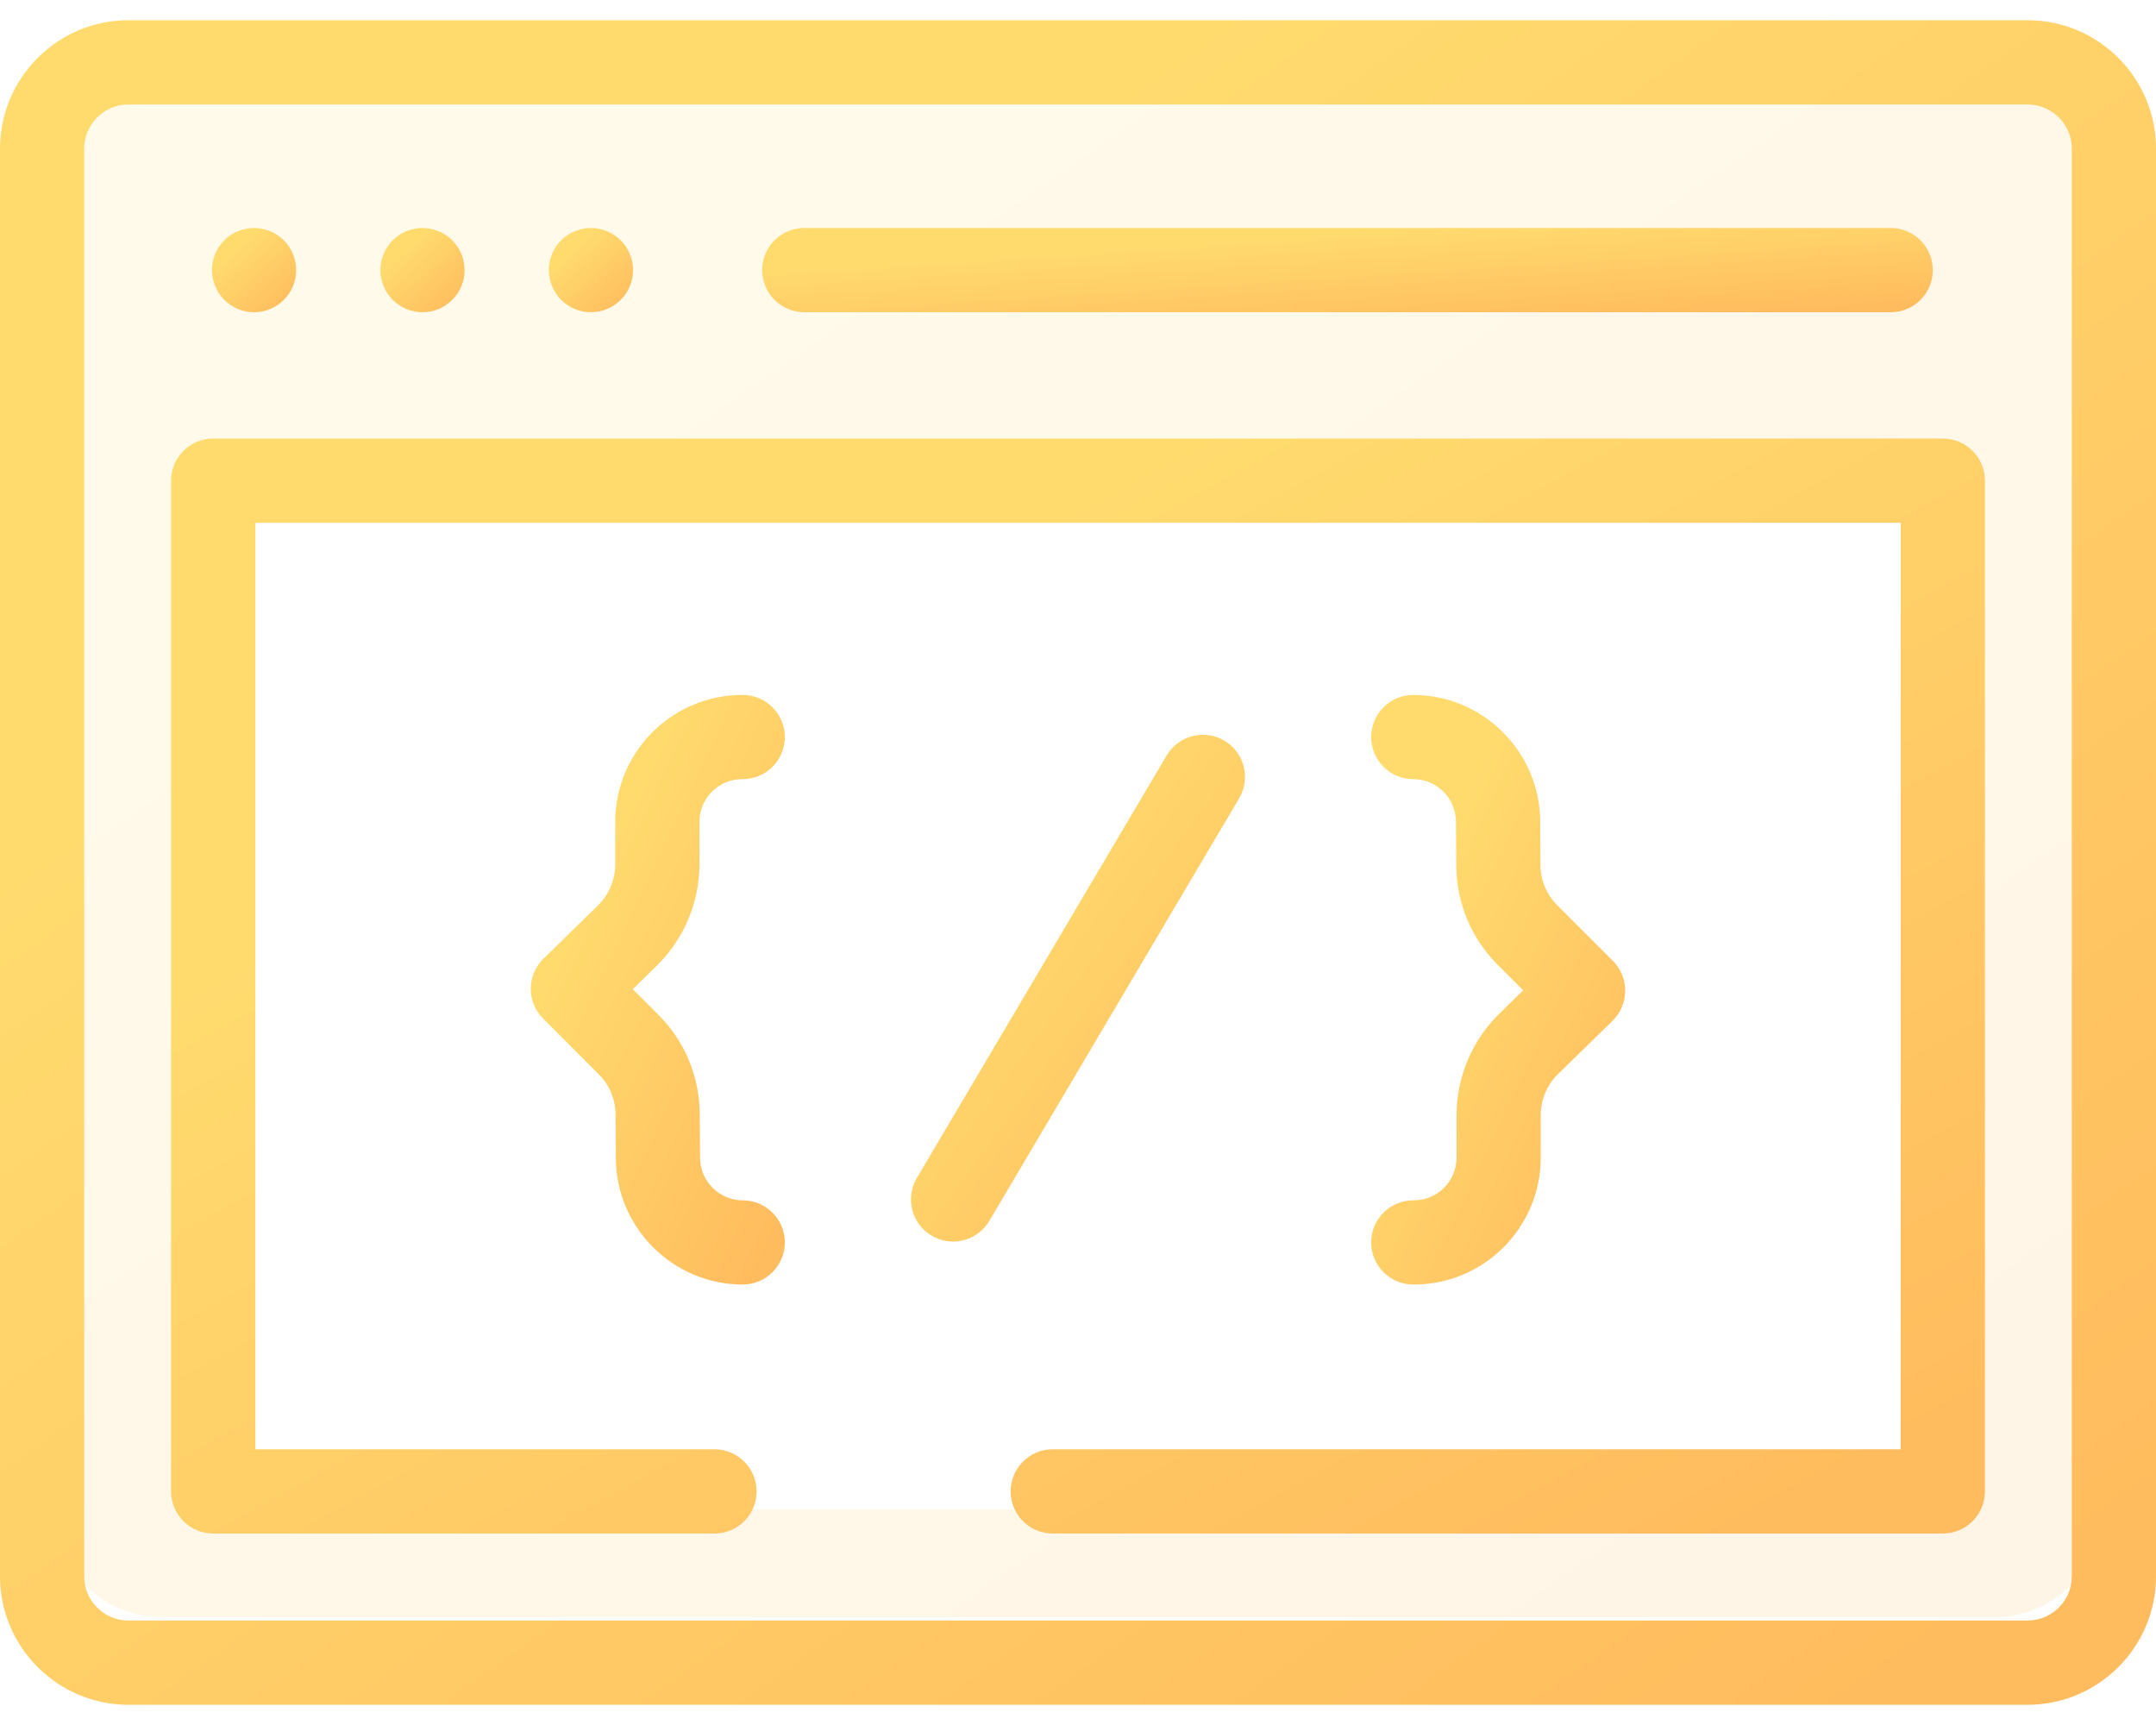
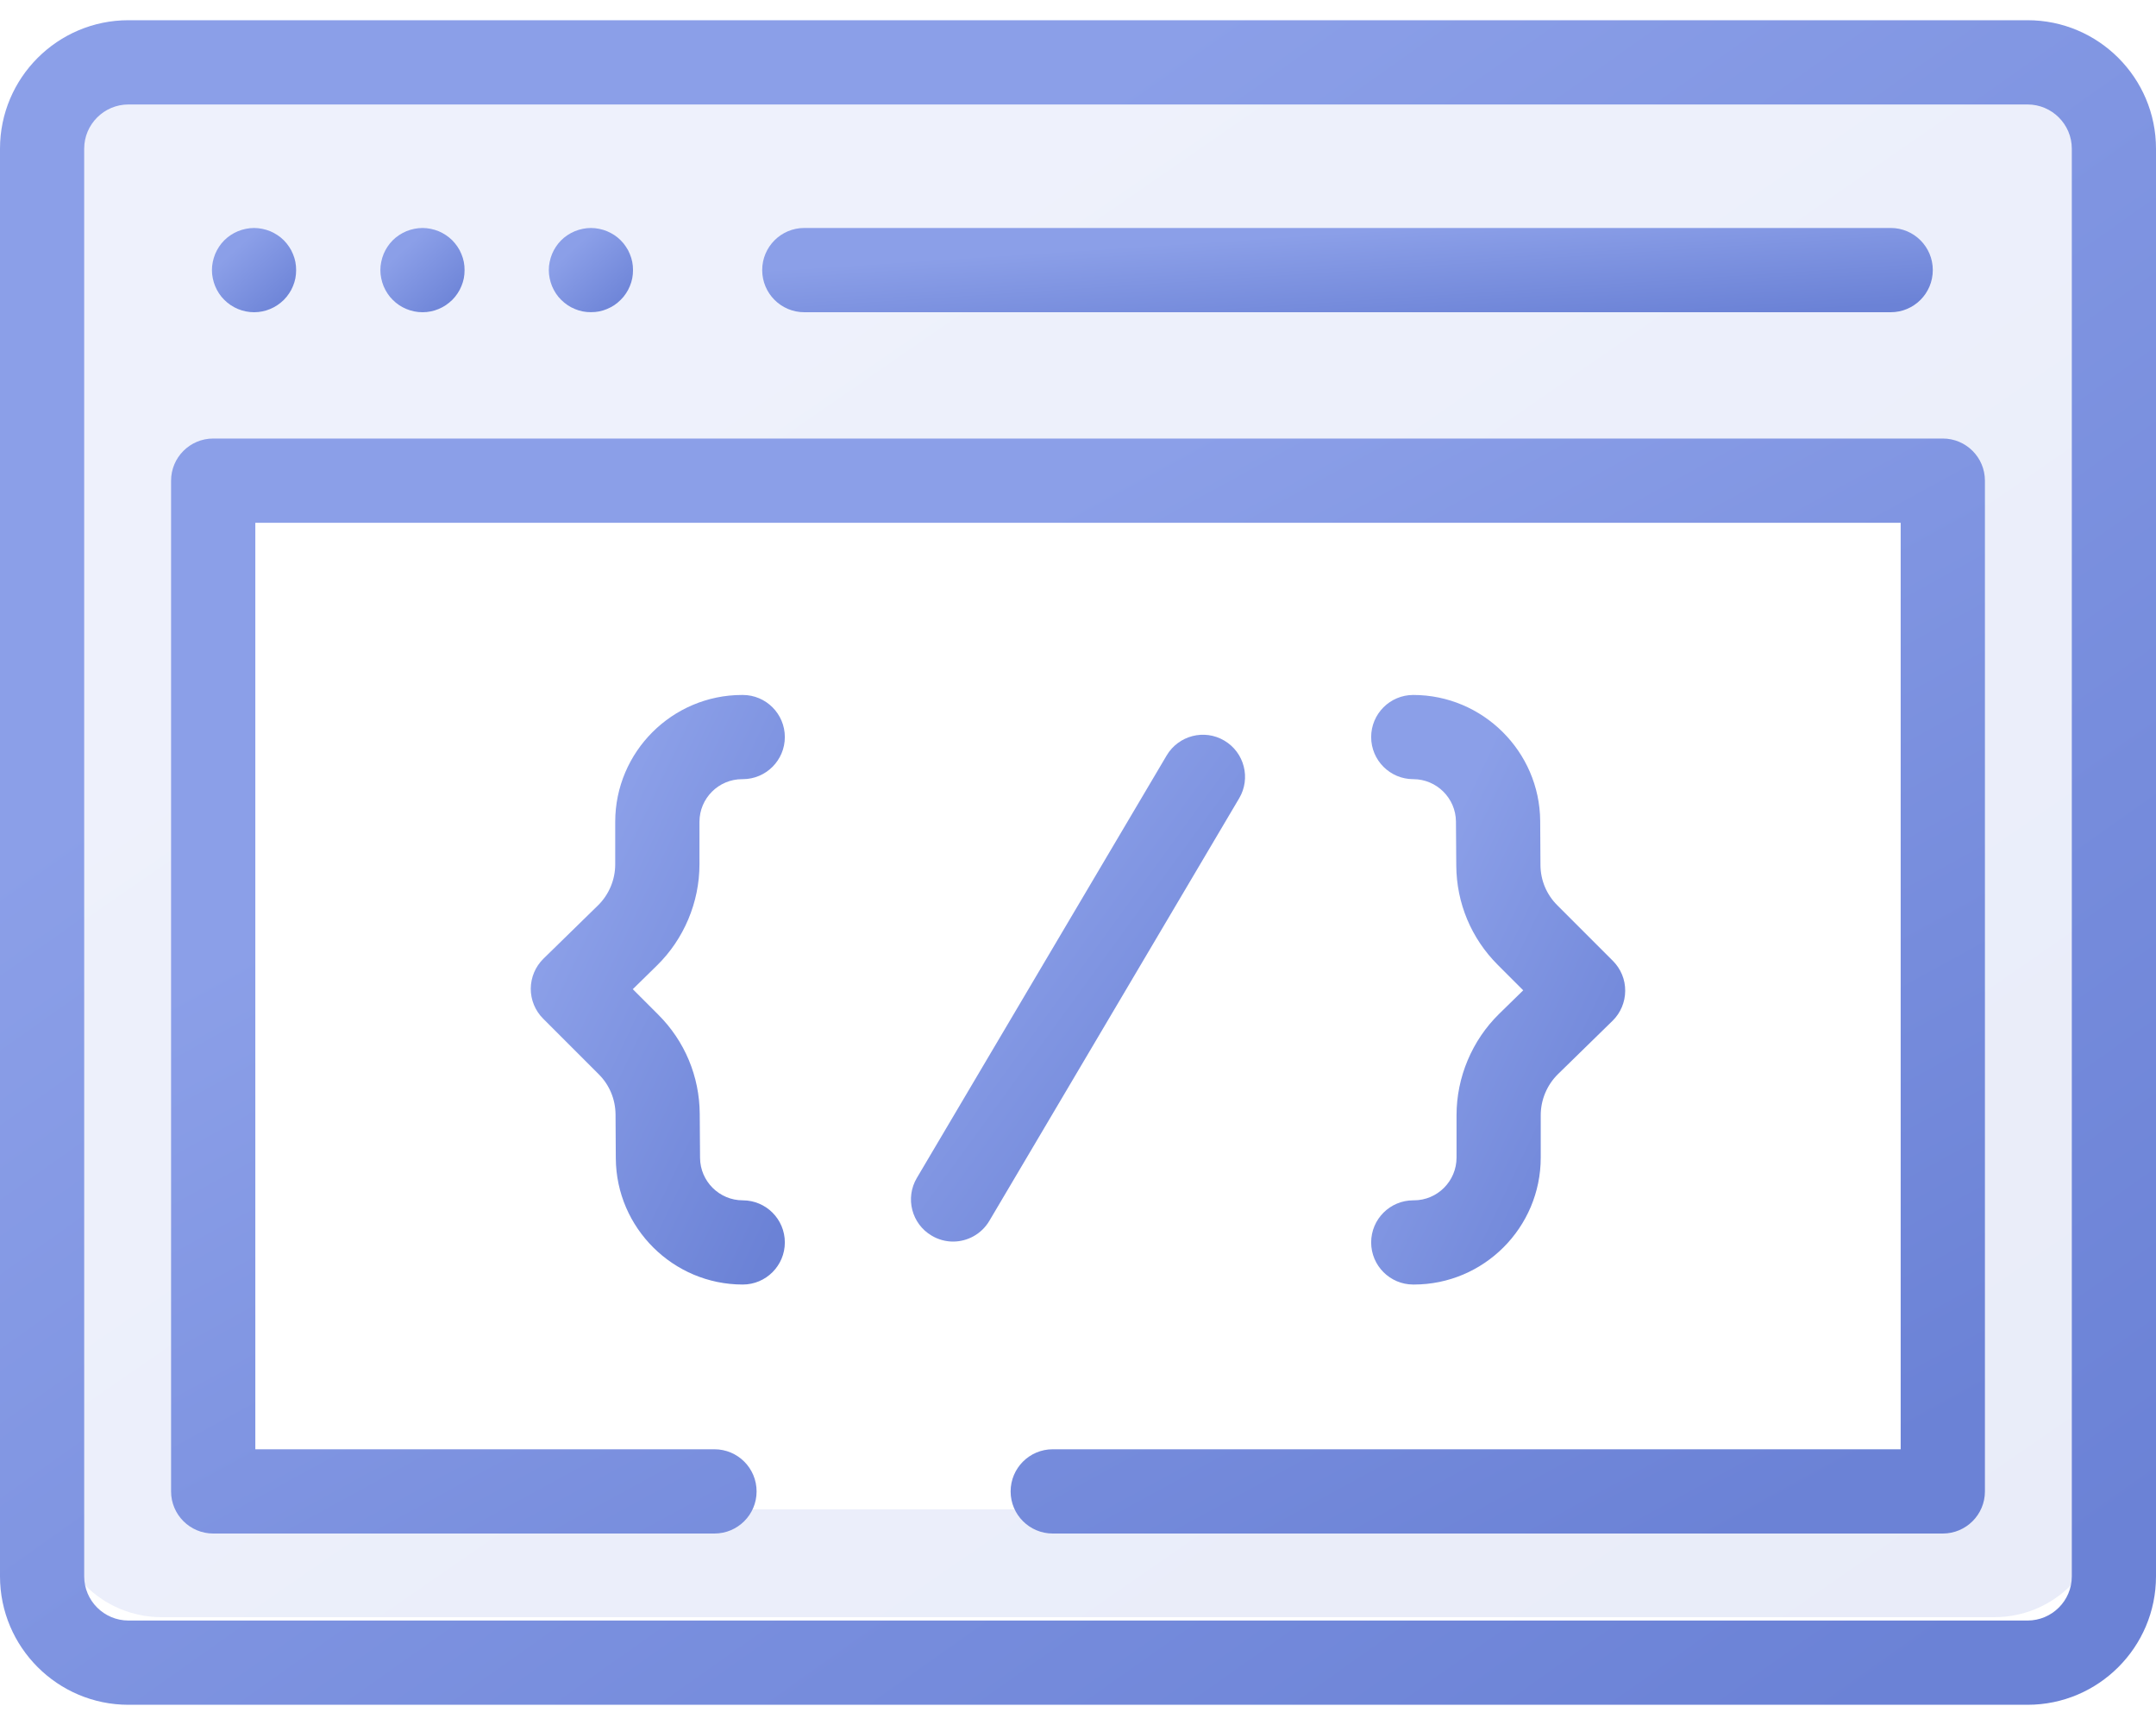
<svg xmlns="http://www.w3.org/2000/svg" width="40" height="32" viewBox="0 0 40 32" fill="none">
  <path opacity="0.15" fill-rule="evenodd" clip-rule="evenodd" d="M3 1C1.895 1 1 1.895 1 3V28C1 29.105 1.895 30 3 30H37C38.105 30 39 29.105 39 28V3C39 1.895 38.105 1 37 1H3ZM36 9H4V28H36V9Z" fill="url(#paint0_linear)" />
  <path d="M37.617 0.375H2.383C1.069 0.375 0 1.444 0 2.758V29.242C0 30.556 1.069 31.625 2.383 31.625H37.617C38.931 31.625 40 30.556 40 29.242V2.758C40 1.444 38.931 0.375 37.617 0.375ZM38.438 29.242C38.438 29.695 38.069 30.062 37.617 30.062H2.383C1.931 30.062 1.562 29.695 1.562 29.242V2.758C1.562 2.306 1.931 1.938 2.383 1.938H37.617C38.069 1.938 38.438 2.306 38.438 2.758V29.242Z" fill="url(#paint1_linear)" />
  <path d="M14.922 5.792H35.078C35.51 5.792 35.859 5.442 35.859 5.01C35.859 4.579 35.51 4.229 35.078 4.229H14.922C14.49 4.229 14.141 4.579 14.141 5.01C14.141 5.442 14.49 5.792 14.922 5.792Z" fill="url(#paint2_linear)" />
  <path d="M3.992 5.309C4.012 5.356 4.036 5.402 4.064 5.444C4.092 5.487 4.125 5.527 4.161 5.562C4.306 5.709 4.508 5.792 4.713 5.792C4.765 5.792 4.816 5.787 4.866 5.777C4.916 5.767 4.966 5.752 5.013 5.732C5.06 5.713 5.105 5.688 5.147 5.66C5.19 5.631 5.23 5.598 5.266 5.563C5.302 5.527 5.334 5.487 5.363 5.444C5.392 5.402 5.416 5.356 5.435 5.309C5.455 5.262 5.47 5.213 5.48 5.163C5.49 5.113 5.494 5.061 5.494 5.01C5.494 4.959 5.49 4.908 5.48 4.858C5.47 4.808 5.455 4.759 5.435 4.712C5.416 4.664 5.392 4.619 5.363 4.577C5.334 4.534 5.302 4.494 5.266 4.458C5.23 4.422 5.19 4.389 5.147 4.361C5.105 4.333 5.06 4.309 5.013 4.289C4.966 4.27 4.916 4.255 4.866 4.245C4.766 4.224 4.662 4.224 4.561 4.245C4.511 4.255 4.462 4.27 4.415 4.289C4.367 4.309 4.322 4.333 4.28 4.361C4.237 4.389 4.197 4.422 4.161 4.458C4.125 4.494 4.092 4.534 4.064 4.577C4.036 4.619 4.012 4.664 3.992 4.712C3.973 4.759 3.958 4.808 3.948 4.858C3.937 4.908 3.932 4.959 3.932 5.01C3.932 5.061 3.937 5.113 3.948 5.163C3.958 5.213 3.973 5.262 3.992 5.309Z" fill="url(#paint3_linear)" />
  <path d="M7.117 5.309C7.137 5.356 7.161 5.402 7.189 5.444C7.217 5.487 7.25 5.527 7.286 5.562C7.431 5.709 7.633 5.792 7.838 5.792C7.89 5.792 7.941 5.787 7.991 5.777C8.041 5.767 8.091 5.752 8.138 5.732C8.185 5.713 8.23 5.688 8.272 5.66C8.315 5.631 8.355 5.598 8.391 5.563C8.427 5.527 8.459 5.487 8.488 5.444C8.517 5.402 8.541 5.356 8.56 5.309C8.58 5.262 8.595 5.213 8.605 5.163C8.615 5.113 8.619 5.061 8.619 5.01C8.619 4.959 8.615 4.908 8.605 4.858C8.595 4.808 8.58 4.759 8.56 4.712C8.541 4.664 8.517 4.619 8.488 4.577C8.459 4.534 8.427 4.494 8.391 4.458C8.355 4.422 8.315 4.389 8.272 4.361C8.23 4.333 8.185 4.309 8.138 4.289C8.091 4.27 8.041 4.255 7.991 4.245C7.891 4.224 7.787 4.224 7.686 4.245C7.636 4.255 7.587 4.27 7.54 4.289C7.492 4.309 7.447 4.333 7.405 4.361C7.362 4.389 7.322 4.422 7.286 4.458C7.25 4.494 7.217 4.534 7.189 4.577C7.161 4.619 7.137 4.664 7.117 4.712C7.098 4.759 7.083 4.808 7.073 4.858C7.062 4.908 7.057 4.959 7.057 5.01C7.057 5.061 7.062 5.113 7.073 5.163C7.083 5.213 7.098 5.262 7.117 5.309Z" fill="url(#paint4_linear)" />
  <path d="M10.242 5.309C10.262 5.356 10.286 5.402 10.314 5.444C10.342 5.487 10.375 5.527 10.411 5.562C10.447 5.598 10.487 5.631 10.53 5.66C10.572 5.688 10.617 5.713 10.665 5.732C10.712 5.752 10.761 5.767 10.811 5.777C10.861 5.787 10.912 5.791 10.963 5.791C11.015 5.791 11.066 5.787 11.116 5.777C11.166 5.767 11.216 5.752 11.262 5.732C11.309 5.713 11.355 5.688 11.398 5.66C11.44 5.631 11.48 5.598 11.516 5.562C11.552 5.527 11.585 5.487 11.613 5.444C11.642 5.402 11.666 5.356 11.685 5.309C11.705 5.262 11.72 5.213 11.73 5.163C11.74 5.113 11.744 5.061 11.744 5.01C11.744 4.959 11.74 4.908 11.73 4.858C11.72 4.808 11.705 4.759 11.685 4.712C11.666 4.664 11.642 4.619 11.613 4.577C11.585 4.534 11.552 4.494 11.516 4.458C11.48 4.422 11.44 4.389 11.398 4.361C11.355 4.333 11.309 4.309 11.262 4.289C11.216 4.27 11.166 4.255 11.116 4.245C11.016 4.224 10.912 4.224 10.811 4.245C10.761 4.255 10.712 4.27 10.665 4.289C10.617 4.309 10.572 4.333 10.53 4.361C10.487 4.389 10.447 4.422 10.411 4.458C10.375 4.494 10.342 4.534 10.314 4.577C10.286 4.619 10.262 4.664 10.242 4.712C10.223 4.759 10.208 4.808 10.198 4.858C10.187 4.908 10.182 4.959 10.182 5.01C10.182 5.061 10.187 5.113 10.198 5.163C10.208 5.213 10.223 5.262 10.242 5.309Z" fill="url(#paint5_linear)" />
  <path d="M22.715 13.739C22.344 13.519 21.865 13.643 21.645 14.014L17.01 21.852C16.79 22.224 16.913 22.703 17.285 22.922C17.409 22.996 17.546 23.032 17.682 23.032C17.949 23.032 18.209 22.894 18.355 22.648L22.99 14.809C23.21 14.438 23.087 13.959 22.715 13.739Z" fill="url(#paint6_linear)" />
  <path d="M12.977 16.035V15.246C12.977 14.809 13.332 14.454 13.769 14.454H13.78C14.211 14.454 14.561 14.104 14.561 13.673C14.561 13.242 14.211 12.892 13.78 12.892H13.769C12.471 12.892 11.414 13.948 11.414 15.246V16.035C11.414 16.319 11.298 16.596 11.095 16.795L10.082 17.785C9.933 17.931 9.849 18.131 9.847 18.34C9.846 18.548 9.929 18.749 10.076 18.896L11.108 19.928C11.307 20.126 11.417 20.391 11.42 20.672L11.425 21.491C11.434 22.78 12.49 23.829 13.78 23.829C14.211 23.829 14.561 23.479 14.561 23.048C14.561 22.616 14.211 22.267 13.78 22.267C13.346 22.267 12.991 21.914 12.988 21.48L12.982 20.661C12.977 19.966 12.704 19.313 12.213 18.823L11.74 18.35L12.187 17.912C12.689 17.421 12.977 16.737 12.977 16.035Z" fill="url(#paint7_linear)" />
  <path d="M27.023 20.686V21.474C27.023 21.911 26.668 22.267 26.231 22.267H26.22C25.789 22.267 25.439 22.616 25.439 23.048C25.439 23.479 25.789 23.829 26.22 23.829H26.231C27.529 23.829 28.585 22.773 28.585 21.474V20.686C28.585 20.402 28.702 20.125 28.905 19.926L29.918 18.936C30.067 18.79 30.151 18.59 30.152 18.381C30.154 18.172 30.071 17.972 29.923 17.824L28.892 16.793C28.693 16.595 28.582 16.33 28.58 16.049L28.575 15.23C28.566 13.941 27.509 12.892 26.22 12.892C25.789 12.892 25.439 13.242 25.439 13.673C25.439 14.104 25.789 14.454 26.22 14.454C26.654 14.454 27.009 14.807 27.012 15.241L27.018 16.059C27.023 16.754 27.296 17.407 27.787 17.898L28.26 18.371L27.812 18.809C27.311 19.3 27.023 19.984 27.023 20.686Z" fill="url(#paint8_linear)" />
  <path d="M36.044 8.135H3.956C3.524 8.135 3.174 8.485 3.174 8.917V27.667C3.174 28.098 3.524 28.448 3.956 28.448H13.255C13.687 28.448 14.037 28.098 14.037 27.667C14.037 27.235 13.687 26.885 13.255 26.885H4.737V9.698H35.263V26.885H19.531C19.1 26.885 18.75 27.235 18.75 27.667C18.75 28.098 19.1 28.448 19.531 28.448H36.044C36.476 28.448 36.826 28.098 36.826 27.667V8.917C36.826 8.485 36.476 8.135 36.044 8.135Z" fill="url(#paint9_linear)" />
  <defs>
    <linearGradient id="paint0_linear" x1="3.153" y1="1" x2="26.689" y2="35.054" gradientUnits="userSpaceOnUse">
-       <stop offset="0.259" stop-color="#FFDB6E" />
-       <stop offset="1" stop-color="#FFBC5E" />
+       <stop offset="0.259" stop-color="#8B9FE8" />
+       <stop offset="1" stop-color="#6B82D6" />
    </linearGradient>
    <linearGradient id="paint1_linear" x1="2.267" y1="0.375" x2="27.833" y2="36.511" gradientUnits="userSpaceOnUse">
-       <stop offset="0.259" stop-color="#FFDB6E" />
-       <stop offset="1" stop-color="#FFBC5E" />
+       <stop offset="0.259" stop-color="#8B9FE8" />
+       <stop offset="1" stop-color="#6B82D6" />
    </linearGradient>
    <linearGradient id="paint2_linear" x1="15.371" y1="4.229" x2="15.547" y2="6.929" gradientUnits="userSpaceOnUse">
-       <stop offset="0.259" stop-color="#FFDB6E" />
-       <stop offset="1" stop-color="#FFBC5E" />
+       <stop offset="0.259" stop-color="#8B9FE8" />
+       <stop offset="1" stop-color="#6B82D6" />
    </linearGradient>
    <linearGradient id="paint3_linear" x1="4.02" y1="4.229" x2="5.369" y2="5.719" gradientUnits="userSpaceOnUse">
-       <stop offset="0.259" stop-color="#FFDB6E" />
-       <stop offset="1" stop-color="#FFBC5E" />
+       <stop offset="0.259" stop-color="#8B9FE8" />
+       <stop offset="1" stop-color="#6B82D6" />
    </linearGradient>
    <linearGradient id="paint4_linear" x1="7.145" y1="4.229" x2="8.494" y2="5.719" gradientUnits="userSpaceOnUse">
-       <stop offset="0.259" stop-color="#FFDB6E" />
-       <stop offset="1" stop-color="#FFBC5E" />
+       <stop offset="0.259" stop-color="#8B9FE8" />
+       <stop offset="1" stop-color="#6B82D6" />
    </linearGradient>
    <linearGradient id="paint5_linear" x1="10.27" y1="4.229" x2="11.619" y2="5.719" gradientUnits="userSpaceOnUse">
-       <stop offset="0.259" stop-color="#FFDB6E" />
-       <stop offset="1" stop-color="#FFBC5E" />
+       <stop offset="0.259" stop-color="#8B9FE8" />
+       <stop offset="1" stop-color="#6B82D6" />
    </linearGradient>
    <linearGradient id="paint6_linear" x1="17.252" y1="13.63" x2="25.014" y2="19.281" gradientUnits="userSpaceOnUse">
-       <stop offset="0.259" stop-color="#FFDB6E" />
-       <stop offset="1" stop-color="#FFBC5E" />
+       <stop offset="0.259" stop-color="#8B9FE8" />
+       <stop offset="1" stop-color="#6B82D6" />
    </linearGradient>
    <linearGradient id="paint7_linear" x1="10.114" y1="12.892" x2="17.479" y2="16.396" gradientUnits="userSpaceOnUse">
-       <stop offset="0.259" stop-color="#FFDB6E" />
-       <stop offset="1" stop-color="#FFBC5E" />
+       <stop offset="0.259" stop-color="#8B9FE8" />
+       <stop offset="1" stop-color="#6B82D6" />
    </linearGradient>
    <linearGradient id="paint8_linear" x1="25.706" y1="12.892" x2="33.07" y2="16.396" gradientUnits="userSpaceOnUse">
-       <stop offset="0.259" stop-color="#FFDB6E" />
-       <stop offset="1" stop-color="#FFBC5E" />
+       <stop offset="0.259" stop-color="#8B9FE8" />
+       <stop offset="1" stop-color="#6B82D6" />
    </linearGradient>
    <linearGradient id="paint9_linear" x1="5.081" y1="8.135" x2="19.915" y2="35.272" gradientUnits="userSpaceOnUse">
-       <stop offset="0.259" stop-color="#FFDB6E" />
-       <stop offset="1" stop-color="#FFBC5E" />
+       <stop offset="0.259" stop-color="#8B9FE8" />
+       <stop offset="1" stop-color="#6B82D6" />
    </linearGradient>
  </defs>
</svg>
